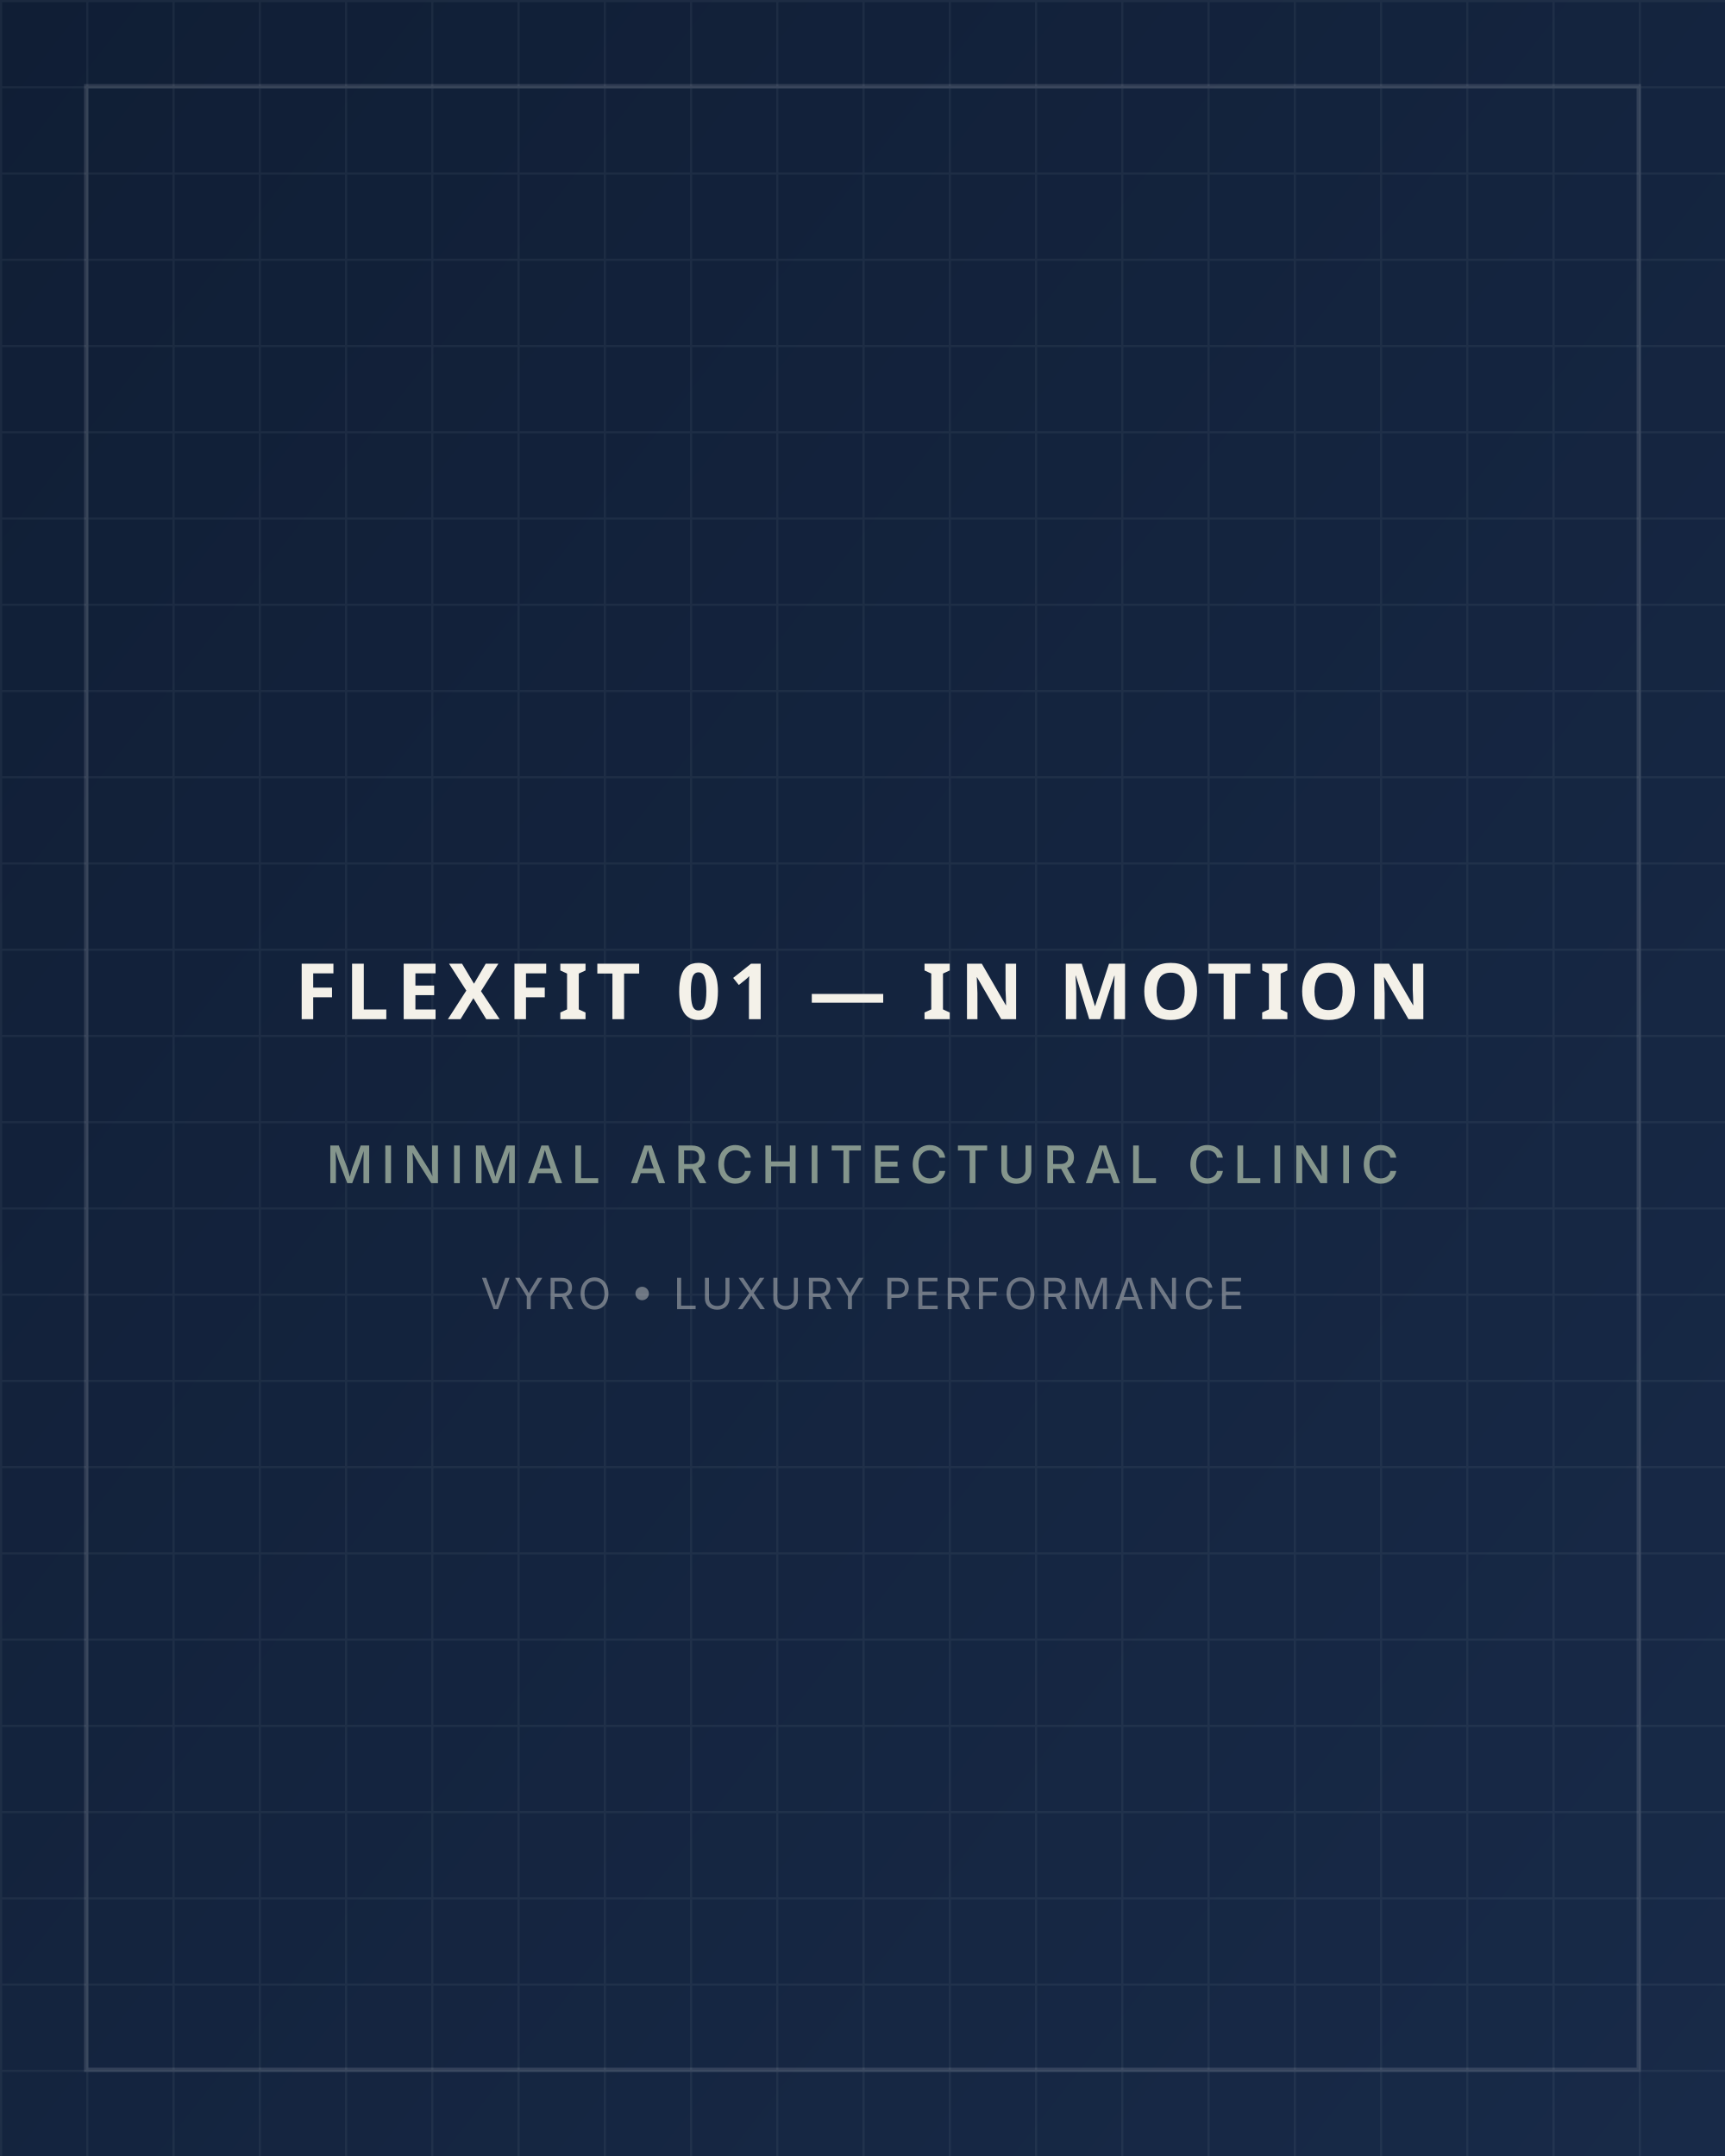
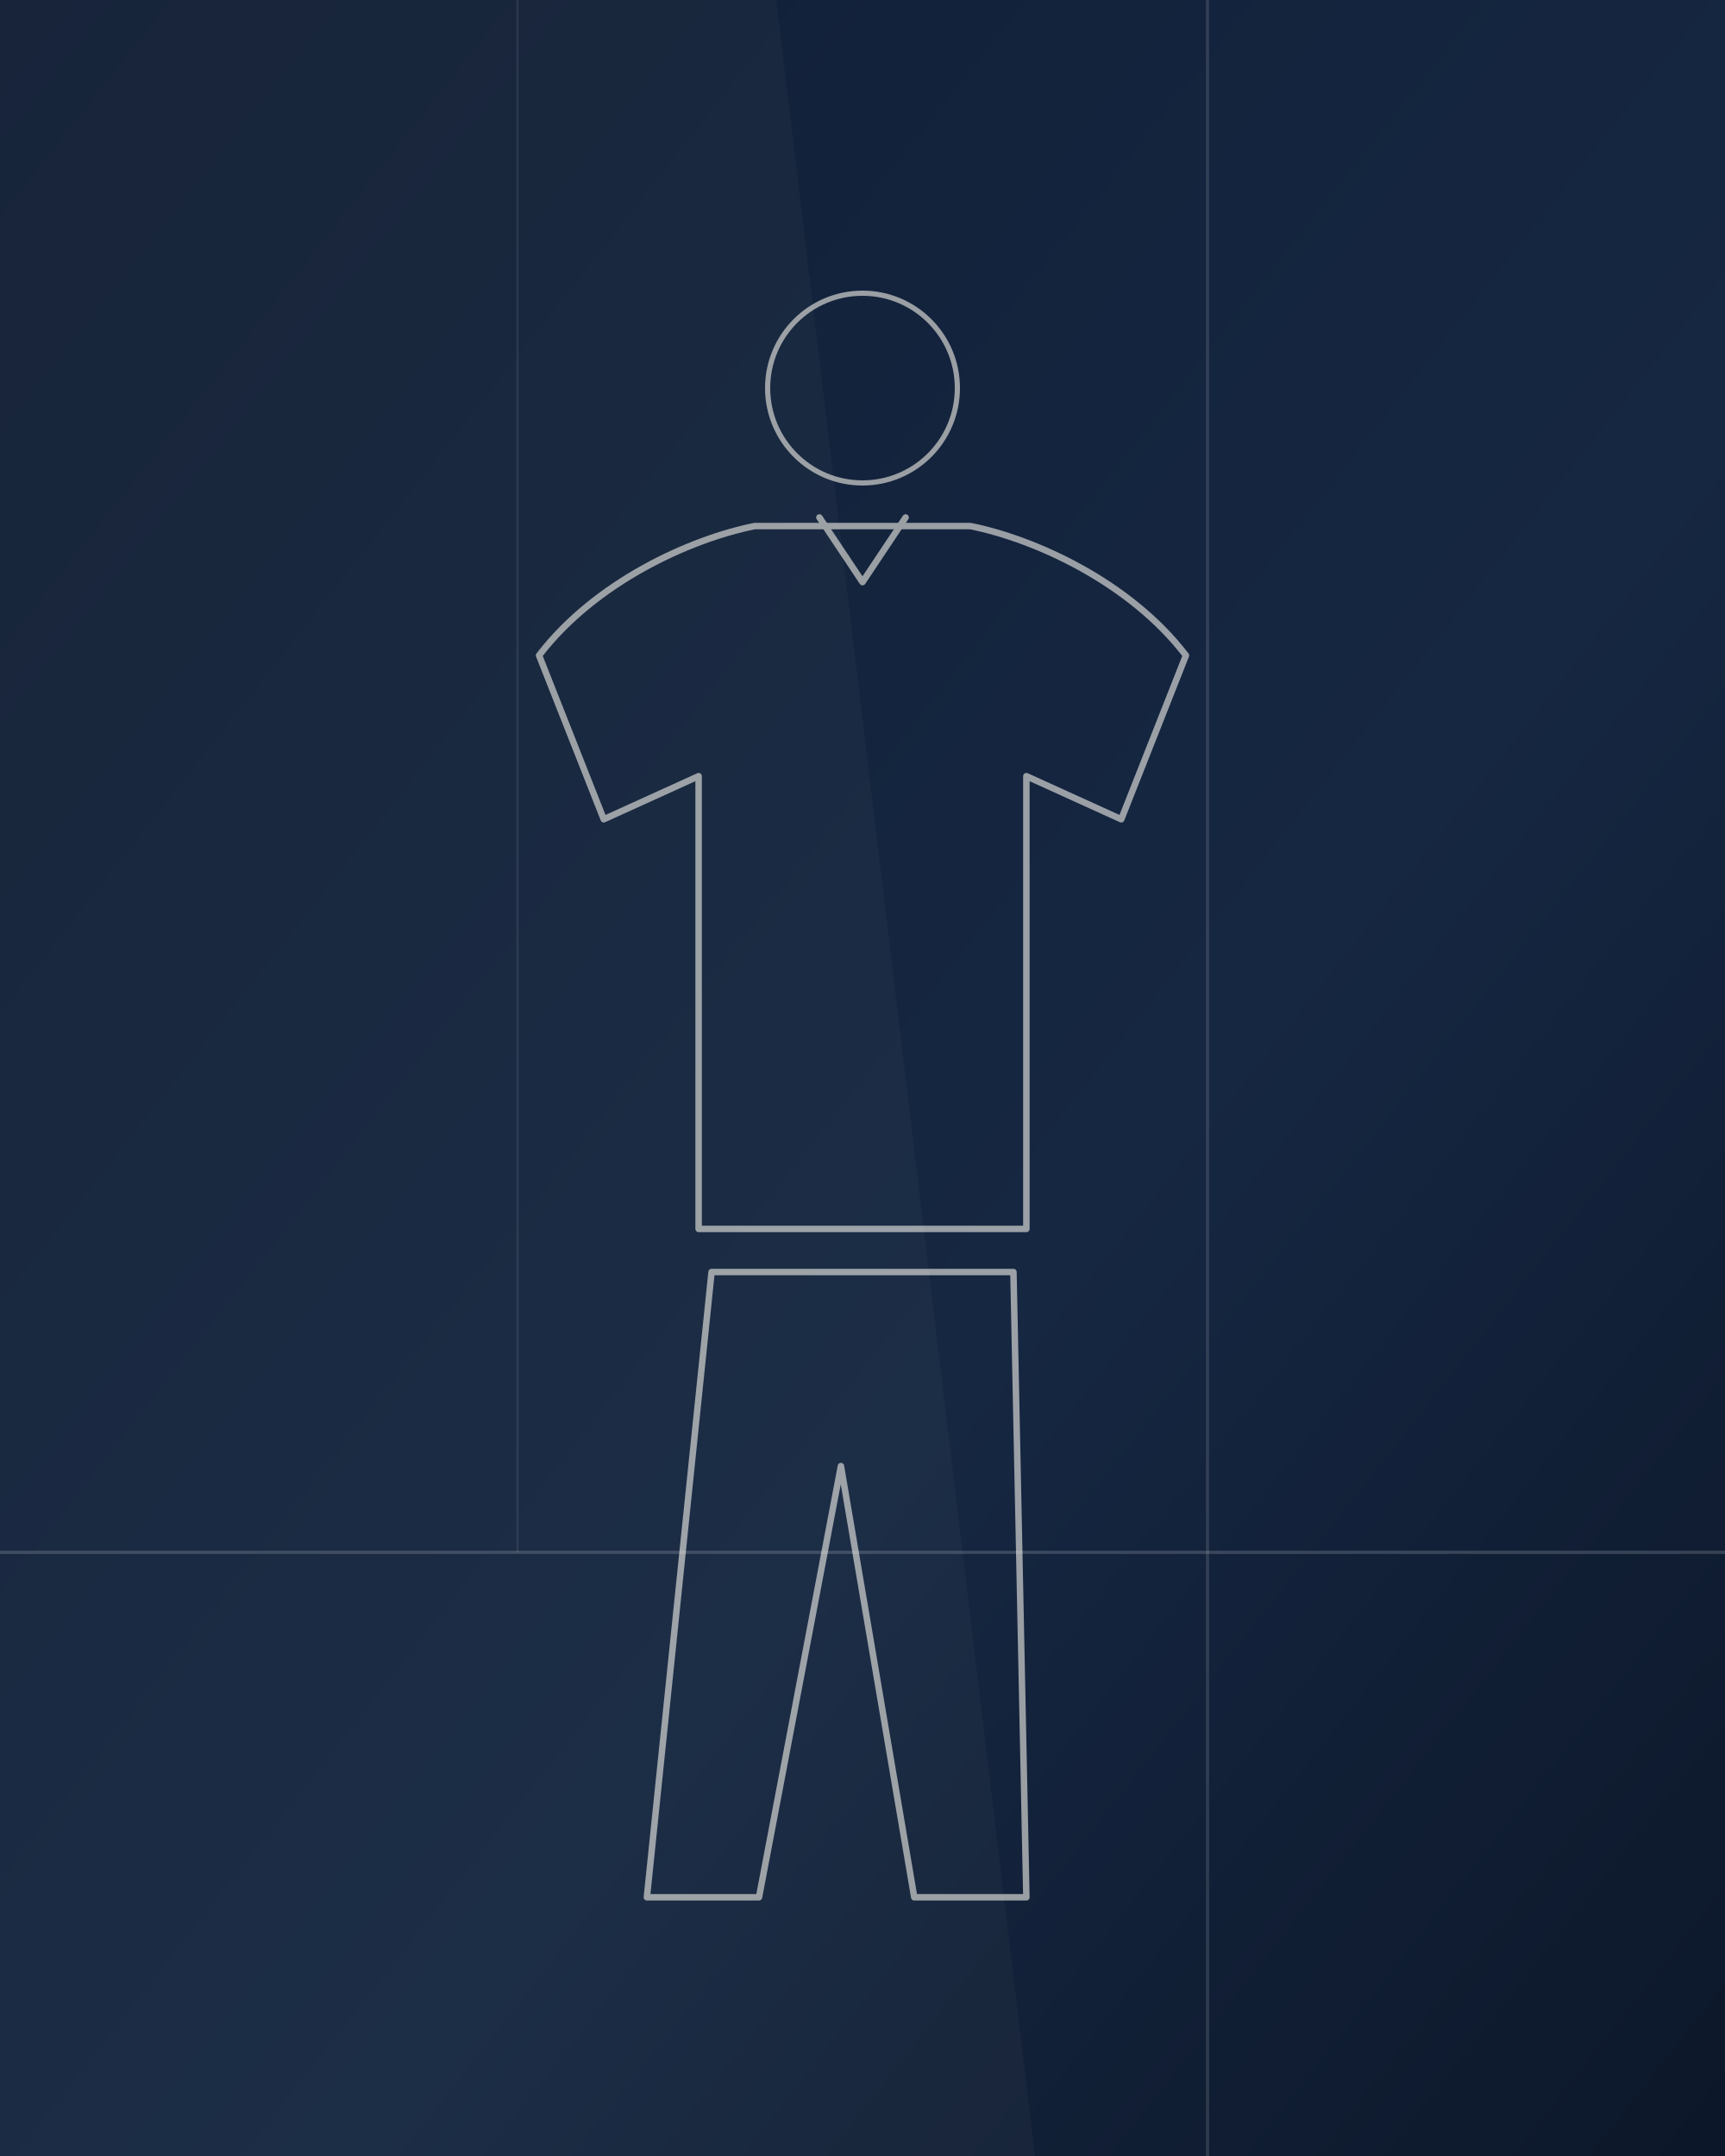
<svg xmlns="http://www.w3.org/2000/svg" viewBox="0 0 400 500" width="400" height="500">
  <defs>
-     <linearGradient id="bg" x1="0" y1="0" x2="1" y2="1">
+     <linearGradient id="mw-bg" x1="0" y1="0" x2="1" y2="1">
      <stop offset="0%" stop-color="#101E35" />
-       <stop offset="100%" stop-color="#182a48" />
+       <stop offset="60%" stop-color="#162742" />
+       <stop offset="100%" stop-color="#0c1729" />
    </linearGradient>
-     <pattern id="grid" width="20" height="20" patternUnits="userSpaceOnUse">
-       <path d="M 20 0 L 0 0 0 20" fill="none" stroke="rgba(213,217,223,0.06)" stroke-width="1" />
-     </pattern>
  </defs>
-   <rect width="100%" height="100%" fill="url(#bg)" />
-   <rect width="100%" height="100%" fill="url(#grid)" />
-   <rect x="20" y="20" width="360" height="460" fill="none" stroke="rgba(213,217,223,0.15)" stroke-width="1" />
-   <text x="50%" y="46%" dominant-baseline="middle" text-anchor="middle" fill="#F4F1E9" font-family="'Manrope', sans-serif" font-size="18" font-weight="800" letter-spacing="0.1em" text-transform="uppercase">FLEXFIT 01 — IN MOTION</text>
-   <text x="50%" y="54%" dominant-baseline="middle" text-anchor="middle" fill="#84958C" font-family="'Inter', sans-serif" font-size="12" font-weight="500" letter-spacing="0.15em" text-transform="uppercase">MINIMAL ARCHITECTURAL CLINIC</text>
-   <text x="50%" y="60%" dominant-baseline="middle" text-anchor="middle" fill="rgba(244,241,233,0.4)" font-family="'Inter', sans-serif" font-size="10" letter-spacing="0.08em">VYRO • LUXURY PERFORMANCE</text>
+   <rect width="400" height="500" fill="url(#mw-bg)" />
+   <line x1="0" y1="360" x2="400" y2="360" stroke="#D5D9DF" stroke-width="0.75" opacity="0.2" />
+   <line x1="280" y1="0" x2="280" y2="500" stroke="#D5D9DF" stroke-width="0.75" opacity="0.15" />
+   <line x1="120" y1="0" x2="120" y2="360" stroke="#D5D9DF" stroke-width="0.5" opacity="0.1" />
+   <polygon points="0,0 180,0 240,500 0,500" fill="#F4F1E9" opacity="0.03" />
+   <g fill="none" stroke="#F4F1E9" stroke-width="1.5" opacity="0.6" stroke-linecap="round" stroke-linejoin="round">
+     <circle cx="200" cy="90" r="22" stroke-width="1.2" />
+     <path d="M190 120 L200 135 L210 120" />
+     <path d="M175 122 C160 125 138 135 125 152 L140 190 L162 180 L162 285 L238 285 L238 180 L260 190 L275 152 C262 135 240 125 225 122 Z" />
+     <path d="M165 295 L150 440 L176 440 L195 340 L212 440 L238 440 L235 295 Z" />
+   </g>
</svg>
